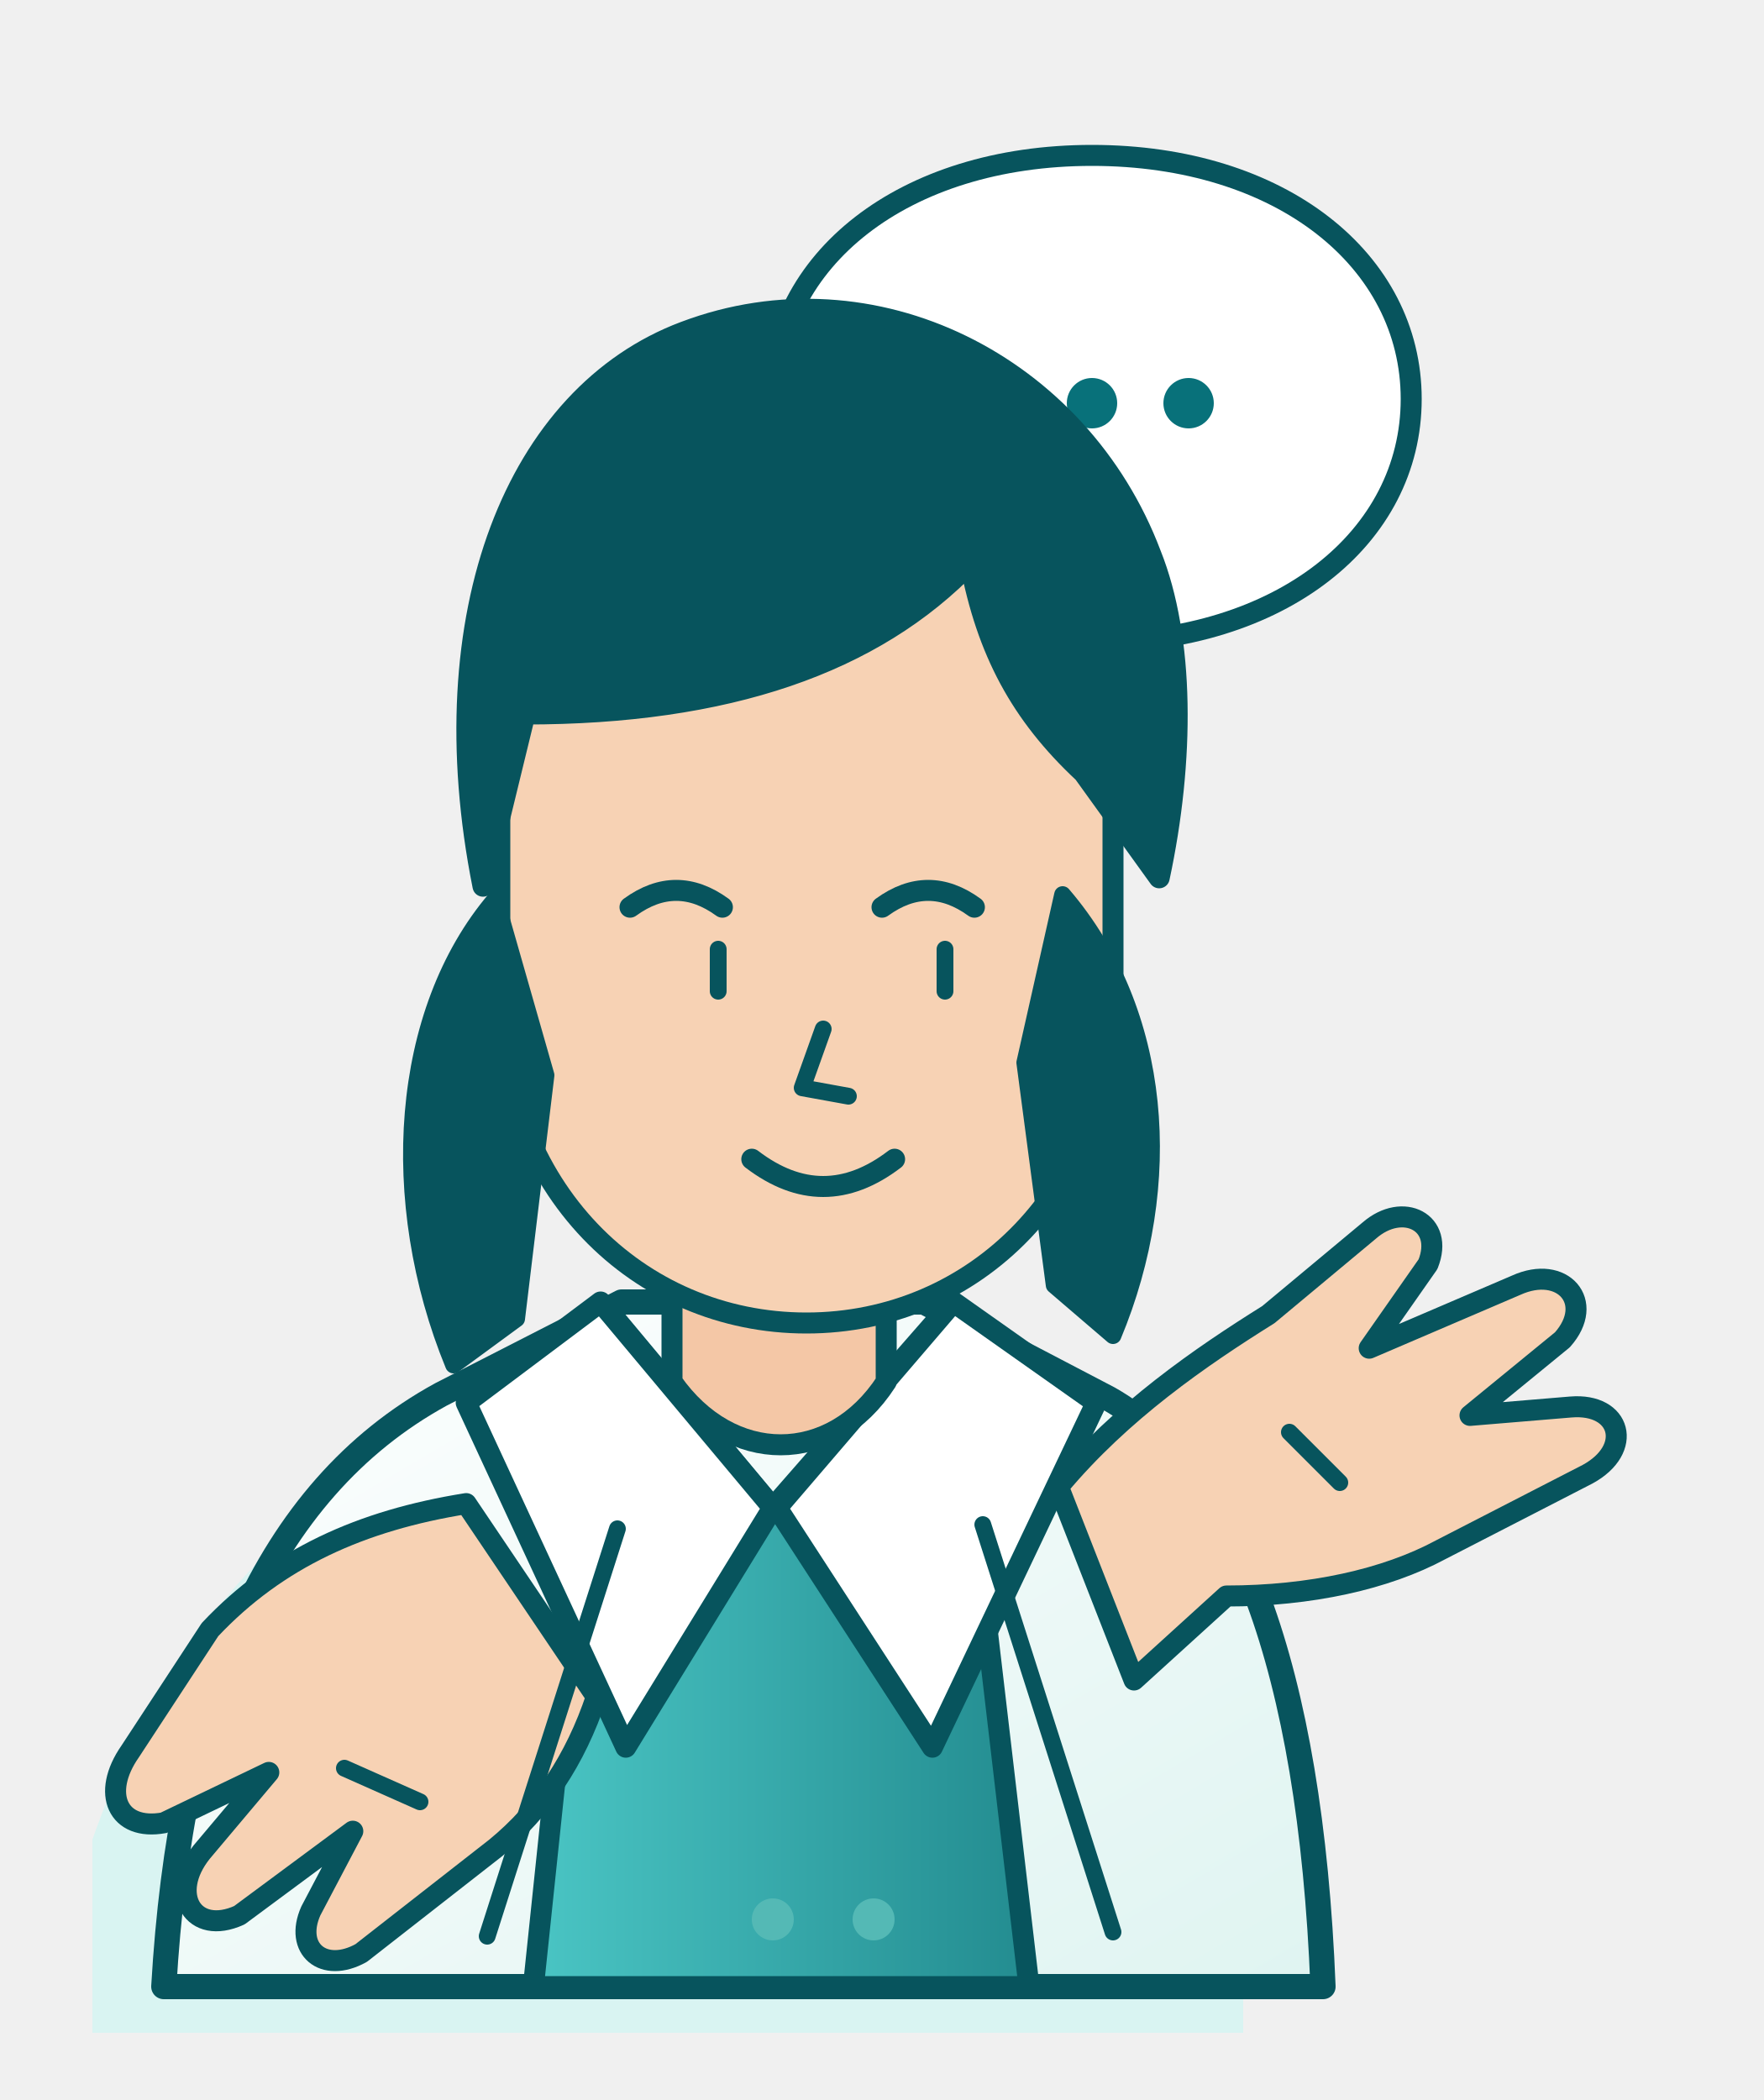
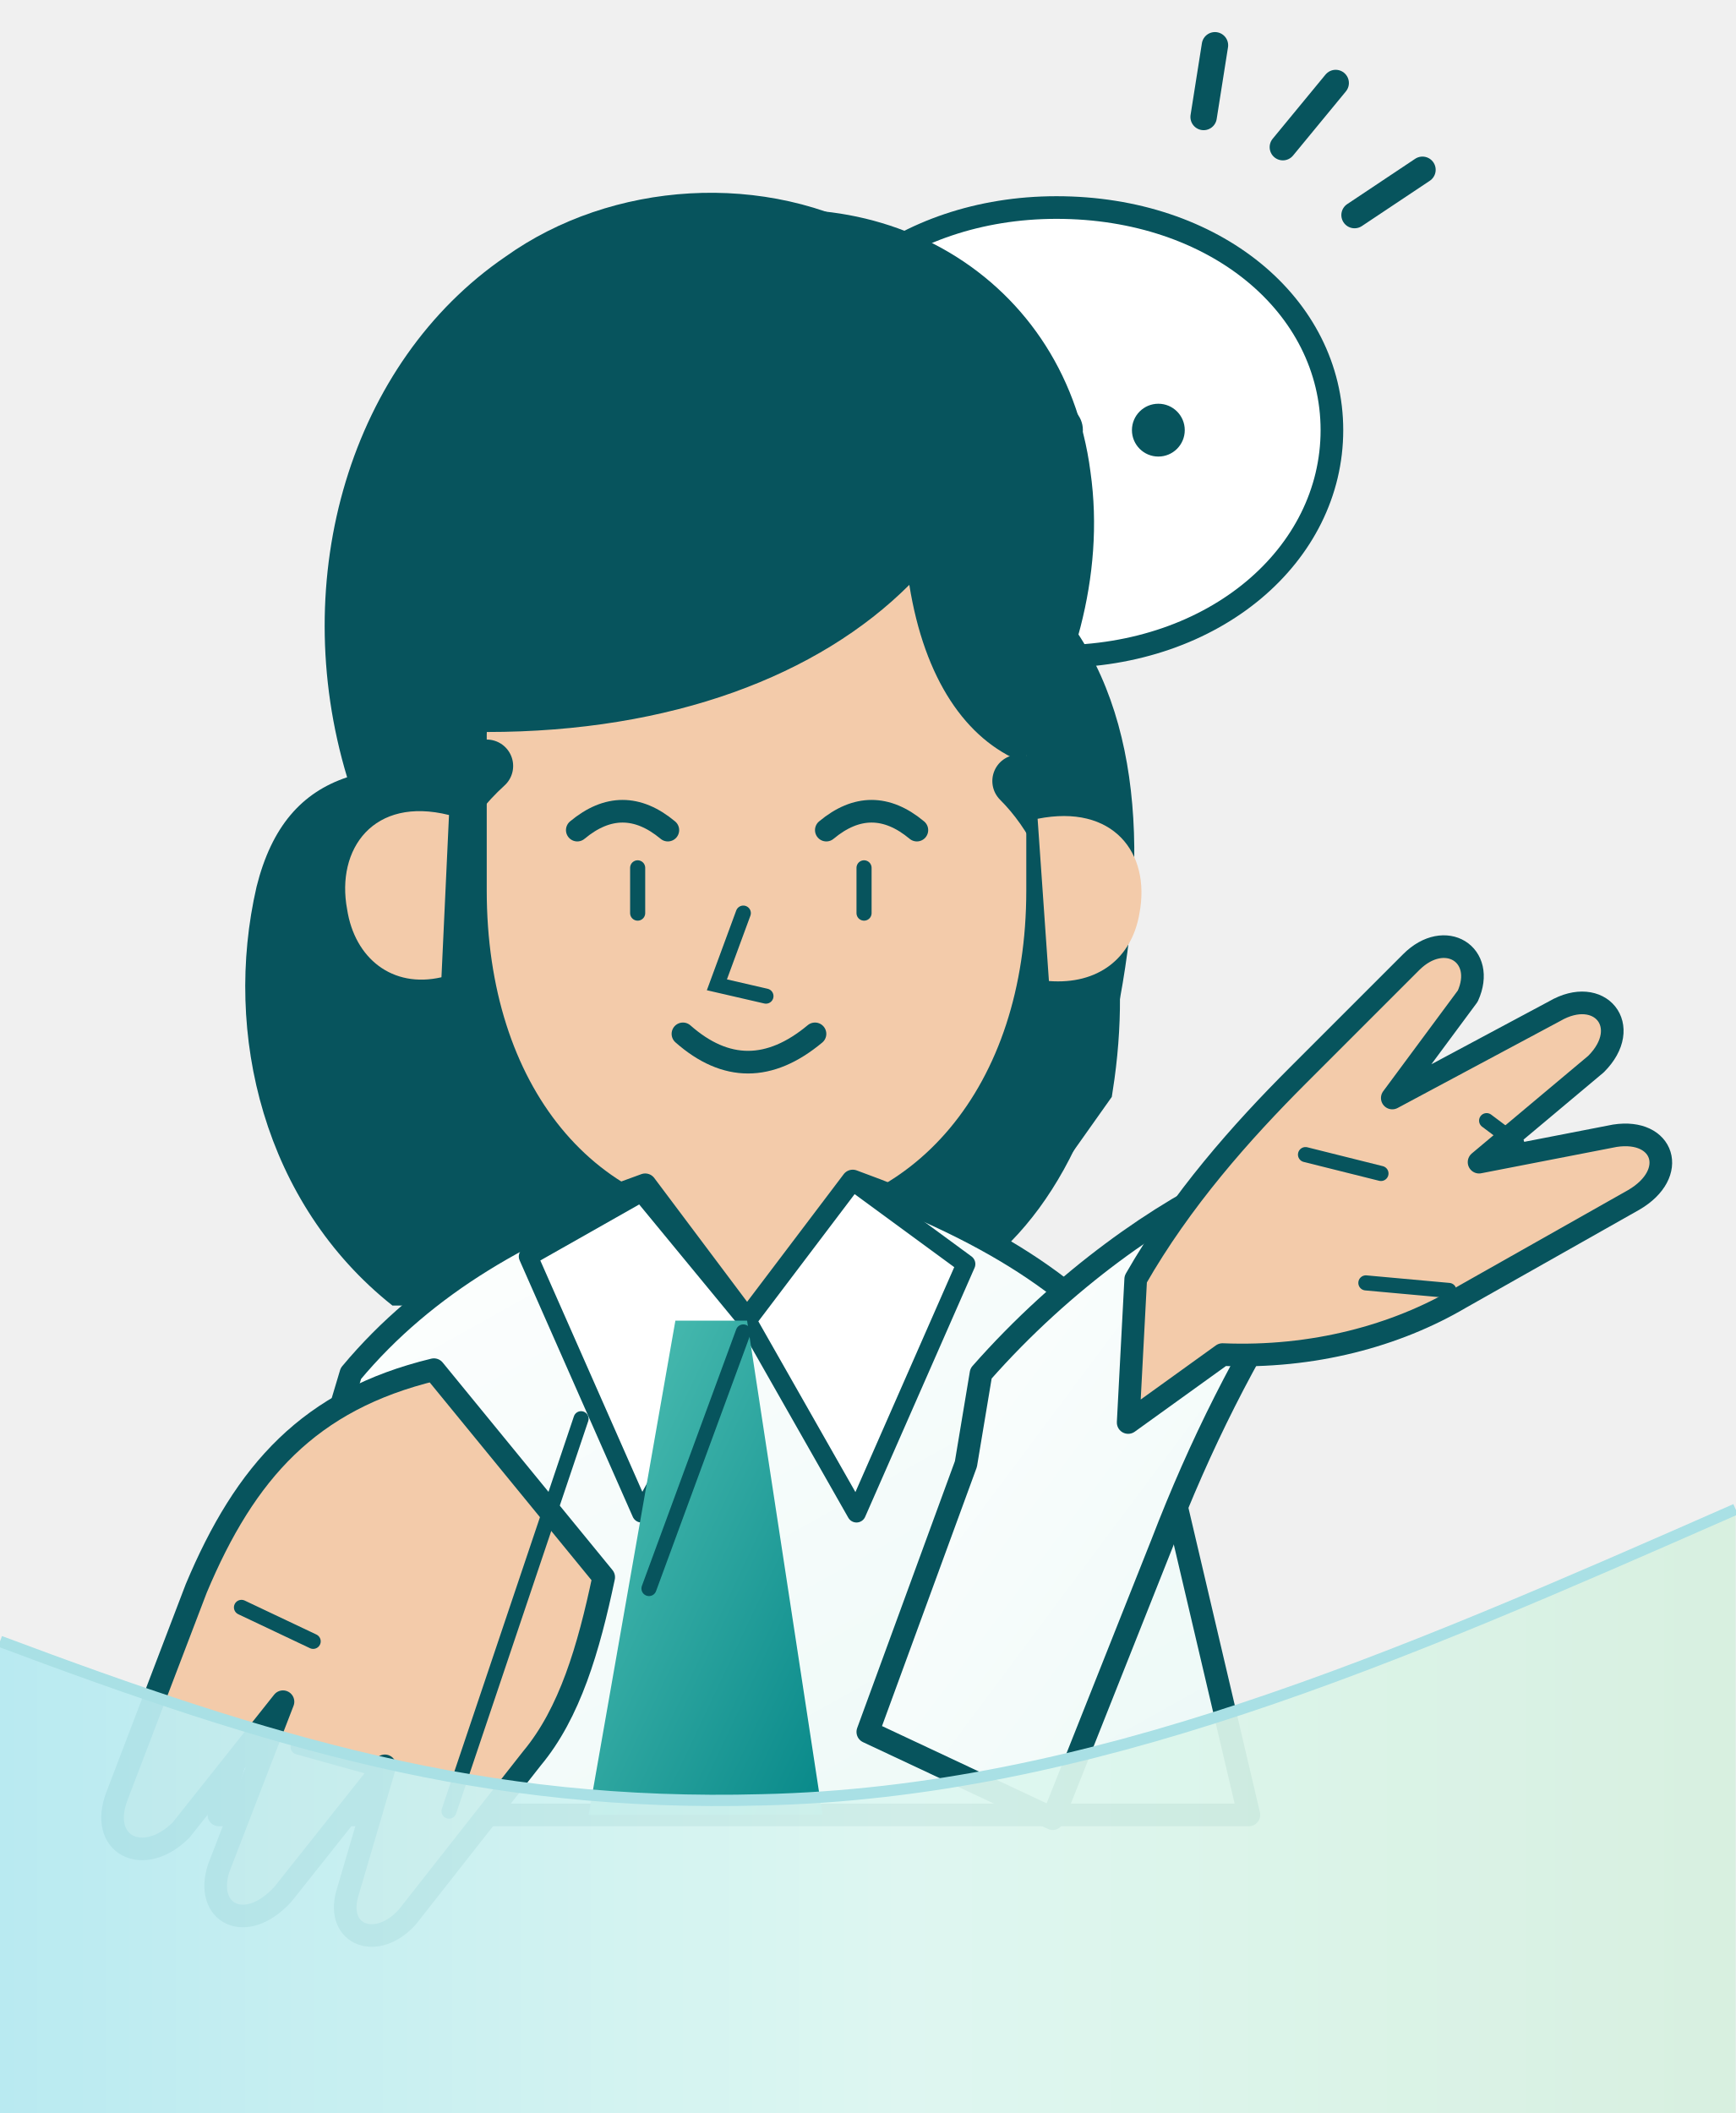
- <svg xmlns="http://www.w3.org/2000/svg" viewBox="0 0 420 500" role="img" aria-labelledby="title desc">
+ <svg xmlns="http://www.w3.org/2000/svg" viewBox="0 0 460 560" role="img" aria-labelledby="title desc">
  <defs>
-     <linearGradient id="coat" x1="0" x2="1" y1="0" y2="1">
-       <stop offset="0" stop-color="#fff" />
-       <stop offset="1" stop-color="#dff4f1" />
+     <linearGradient id="shirt" x1="0" x2="1" y1="0" y2="1">
+       <stop stop-color="#52c2b5" />
+       <stop offset="1" stop-color="#078889" />
    </linearGradient>
-     <linearGradient id="shirt" x1="0" x2="1">
-       <stop offset="0" stop-color="#4ac5c4" />
-       <stop offset="1" stop-color="#238c90" />
+     <linearGradient id="coat" x1="0" x2="0.9" y1="0" y2="1">
+       <stop stop-color="#fff" />
+       <stop offset="1" stop-color="#edf9f7" />
+     </linearGradient>
+     <linearGradient id="wave" x1="0" x2="1">
+       <stop stop-color="#b6eaf1" />
+       <stop offset=".52" stop-color="#ddf7f1" />
+       <stop offset="1" stop-color="#d7f0df" />
    </linearGradient>
  </defs>
  <g fill="none" stroke="#07545d" stroke-linecap="round" stroke-linejoin="round">
-     <path fill="#fff" stroke-width="5" d="M260 37c45 0 76 25 76 58s-31 58-76 58h-17l-30 18 8-31c-23-10-37-26-37-45 0-33 31-58 76-58Z" />
-     <g fill="#08717a" stroke="none">
-       <circle cx="237" cy="96" r="6" />
-       <circle cx="260" cy="96" r="6" />
-       <circle cx="283" cy="96" r="6" />
-     </g>
-     <path fill="#d9f4f2" stroke="none" d="M22 438c22-63 70-108 144-113 63-4 108 29 130 112v47H22Z" />
-     <path fill="url(#coat)" stroke-width="6" d="M39 473c4-69 24-118 66-141l43-22h72l44 23c30 17 48 64 51 140H39Z" />
-     <path fill="url(#shirt)" stroke-width="5" d="m144 311 40 48 42-48 19 162h-118Z" />
-     <path fill="#fff" stroke-width="5" d="m143 310 41 49-35 57-38-82Zm84 0-42 49 37 57 39-82Z" />
-     <path fill="#f4c7a6" stroke-width="5" d="M160 278h51v51c-13 20-37 20-51 0Z" />
-     <path fill="#f7d2b4" stroke-width="5" d="M119 191c0-59 31-94 73-94s73 35 73 94v45c0 47-33 79-73 79s-73-32-73-79Z" />
-     <path fill="#07545d" stroke-width="5" d="M115 211c-13-65 8-117 48-132 45-17 94 8 111 53 8 20 8 49 2 77l-18-25c-15-14-23-29-27-50-23 24-58 36-106 36l-10 41Z" />
-     <path fill="#07545d" stroke-width="4" d="M118 214c-23 27-26 72-10 111l15-11 7-58Zm135-1c24 28 27 69 12 105l-14-12-7-53Z" />
-     <path stroke-width="5" d="M150 216q11-8 22 0m38 0q11-8 22 0" />
-     <path stroke-width="4" d="M171 226v10m54-10v10m-29 9-5 14 11 2" />
-     <path stroke-width="5" d="M179 276q17 13 34 0" />
-     <path fill="#f7d2b4" stroke-width="5" d="M111 358c-25 4-45 13-61 30l-19 29c-7 10-3 19 8 17l25-12-16 19c-8 10-2 20 9 15l27-20-10 19c-4 9 3 15 12 10l32-25c11-9 19-21 24-36Z" />
-     <path fill="#f7d2b4" stroke-width="5" d="M252 354c15-18 34-31 50-41l24-20c8-7 18-2 14 8l-14 20 35-15c11-5 19 4 11 13l-22 18 24-2c12-1 15 10 4 16l-35 18c-13 7-31 11-51 11l-22 20Z" />
-     <path stroke-width="4" d="m147 364-31 97m118-98 31 97M82 421l18 8m207-88 12 12" />
+     <path d="M280 55c42 0 73 26 73 59s-31 60-73 60c-11 0-22-2-31-6l-30 18 9-32c-13-10-21-24-21-40 0-33 32-59 73-59Z" fill="#fff" stroke-width="6" />
+     <path d="m319 31 3-19m18 27 14-17m5 35 18-12" stroke-width="7" />
  </g>
-   <circle cx="184" cy="457" r="5" fill="#54b9b5" />
-   <circle cx="208" cy="457" r="5" fill="#54b9b5" />
+   <g fill="#07545d">
+     <circle cx="253" cy="114" r="7" />
+     <circle cx="280" cy="114" r="7" />
+     <circle cx="307" cy="114" r="7" />
+   </g>
+   <path d="M92 206c-16-53 1-110 42-138 28-20 69-23 100-5 31 18 48 52 43 94 25 26 28 67 19 112-8 43-29 68-54 77H104c-34-27-45-72-36-111 4-16 12-25 24-29Z" fill="#07545d" />
+   <path d="M129 185c0-50 27-83 71-83 43 0 72 34 72 84v50c0 52-30 87-72 87s-71-35-71-87Z" fill="#f3cbaa" />
+   <path d="M112 204c-11-65 13-124 66-143 51-18 104 10 111 64 4 28-5 56-18 77-15-6-26-22-30-47-24 24-63 39-112 39l-9 35Z" fill="#07545d" />
+   <path d="M129 203c-22 20-32 57-23 94l19 18m145-108c18 18 23 49 18 81l-17 24" fill="none" stroke="#07545d" stroke-linecap="round" stroke-width="14" />
+   <path d="M153 220q12-10 24 0m42 0q12-10 24 0" fill="none" stroke="#07545d" stroke-linecap="round" stroke-width="6" />
+   <path d="M169 230v12m60-12v12m-32 0-7 19 13 3" fill="none" stroke="#07545d" stroke-linecap="round" stroke-width="4" />
+   <path d="M181 274q17 15 35 0" fill="none" stroke="#07545d" stroke-linecap="round" stroke-width="6" />
+   <path d="M119 216c-20-5-30 9-27 25 2 13 12 21 25 18m158-42c20-4 30 9 27 25-2 12-11 19-24 18" fill="#f3cbaa" />
+   <path d="M170 303h55v61c-14 18-39 18-55 0Z" fill="#f3cbaa" />
+   <path d="M93 364c20-24 47-39 78-50l27 36 28-37c33 12 62 28 78 53l27 115H58Z" fill="url(#coat)" stroke="#07545d" stroke-linejoin="round" stroke-width="6" />
+   <path d="m170 316 28 34-28 51-30-68Zm56-3-28 37 29 51 29-66Z" fill="#fff" stroke="#07545d" stroke-linejoin="round" stroke-width="5" />
+   <path d="m179 350 19 0 20 131h-62Z" fill="url(#shirt)" />
+   <path d="M115 363c-33 8-50 27-63 58l-21 55c-5 13 7 19 17 9l27-34-17 44c-4 12 7 18 17 7l27-34-10 34c-3 11 8 15 16 6l33-42c10-12 15-29 19-48Z" fill="#f3cbaa" stroke="#07545d" stroke-linejoin="round" stroke-width="6" />
+   <path d="m154 376-35 104m78-127-25 68m-108 5 19 9m-4 28 18 5" fill="none" stroke="#07545d" stroke-linecap="round" stroke-width="4" />
+   <path d="M260 364c22-25 48-43 68-52l17 24c-15 23-27 47-37 73l-29 73-49-23 26-71Z" fill="url(#coat)" stroke="#07545d" stroke-linejoin="round" stroke-width="6" />
+   <path d="M301 339c12-21 28-39 43-54l30-30c9-9 20-2 15 9l-20 27 43-23c12-7 21 4 11 14l-31 26 36-7c13-2 17 10 5 17l-46 26c-17 10-39 16-63 15l-25 18Z" fill="#f3cbaa" stroke="#07545d" stroke-linejoin="round" stroke-width="6" />
+   <path d="m346 306 20 5m28-14 8 6m-40 37 22 2" fill="none" stroke="#07545d" stroke-linecap="round" stroke-width="4" />
+   <path d="M0 435c72 27 128 44 202 42 87-2 167-37 258-77v160H0Z" fill="url(#wave)" opacity=".94" />
+   <path d="M0 435c72 27 128 44 202 42 87-2 167-37 258-77" fill="none" stroke="#a9e0e5" stroke-width="3" />
</svg>
